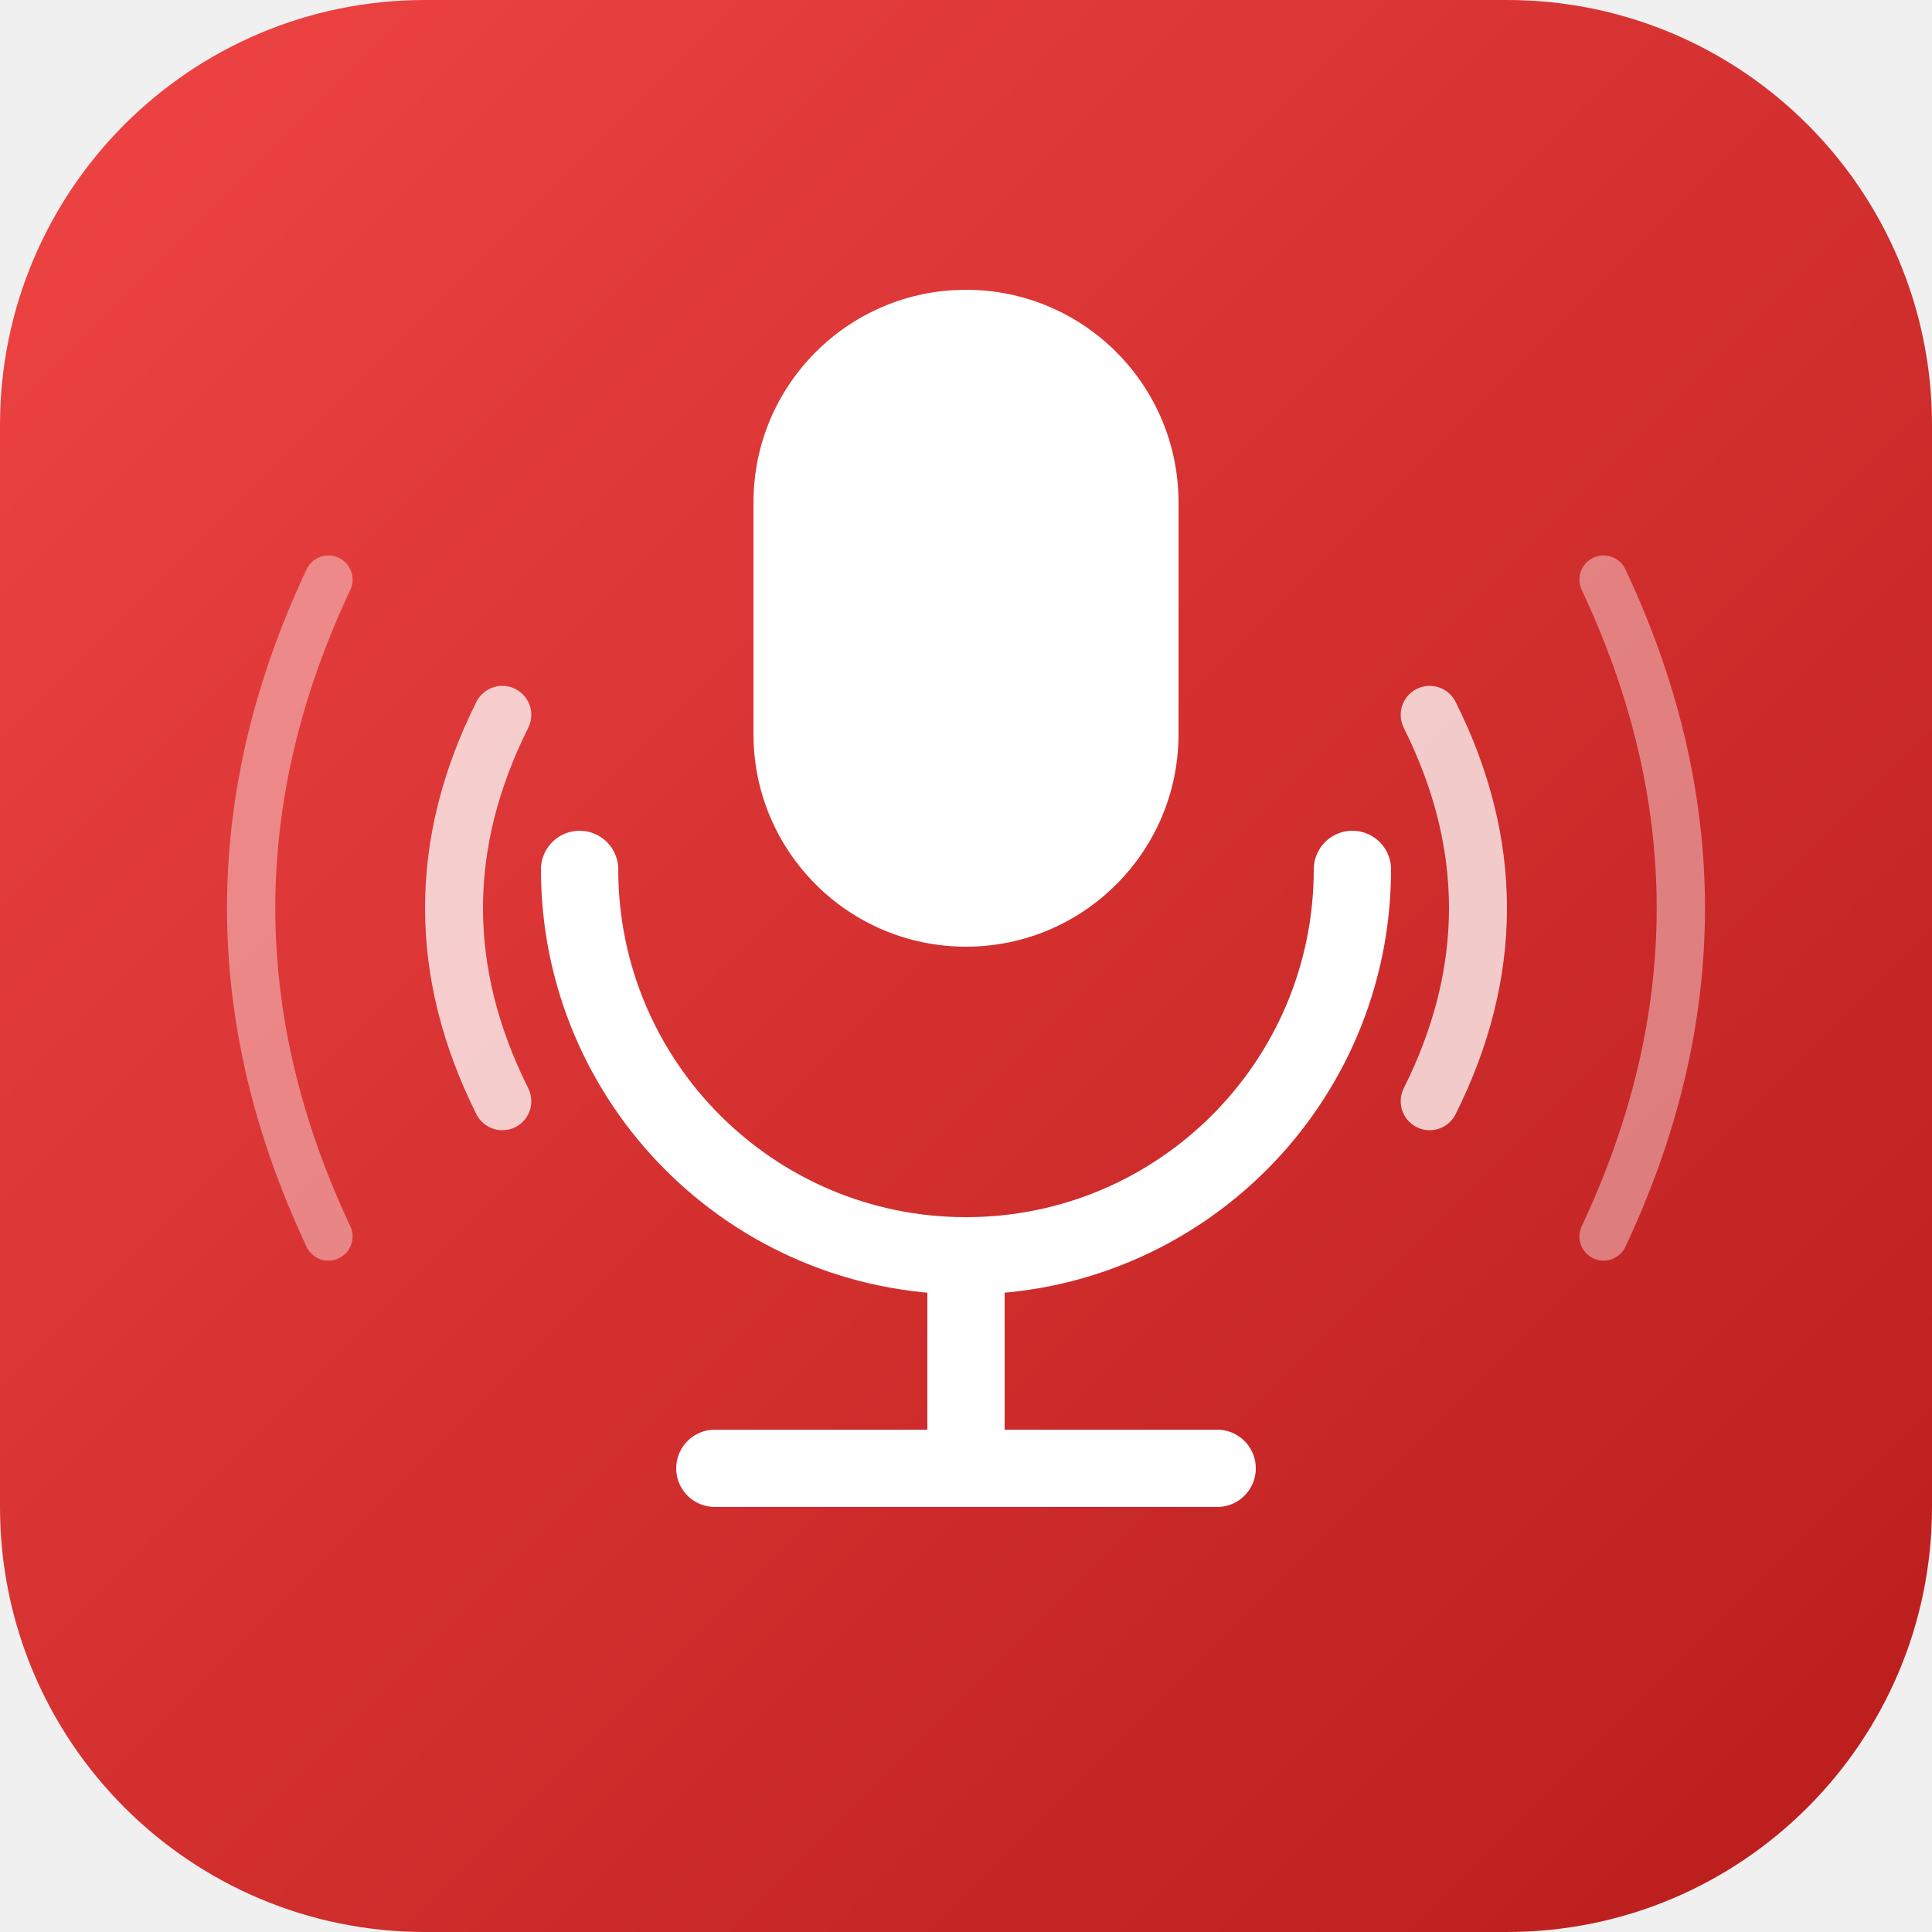
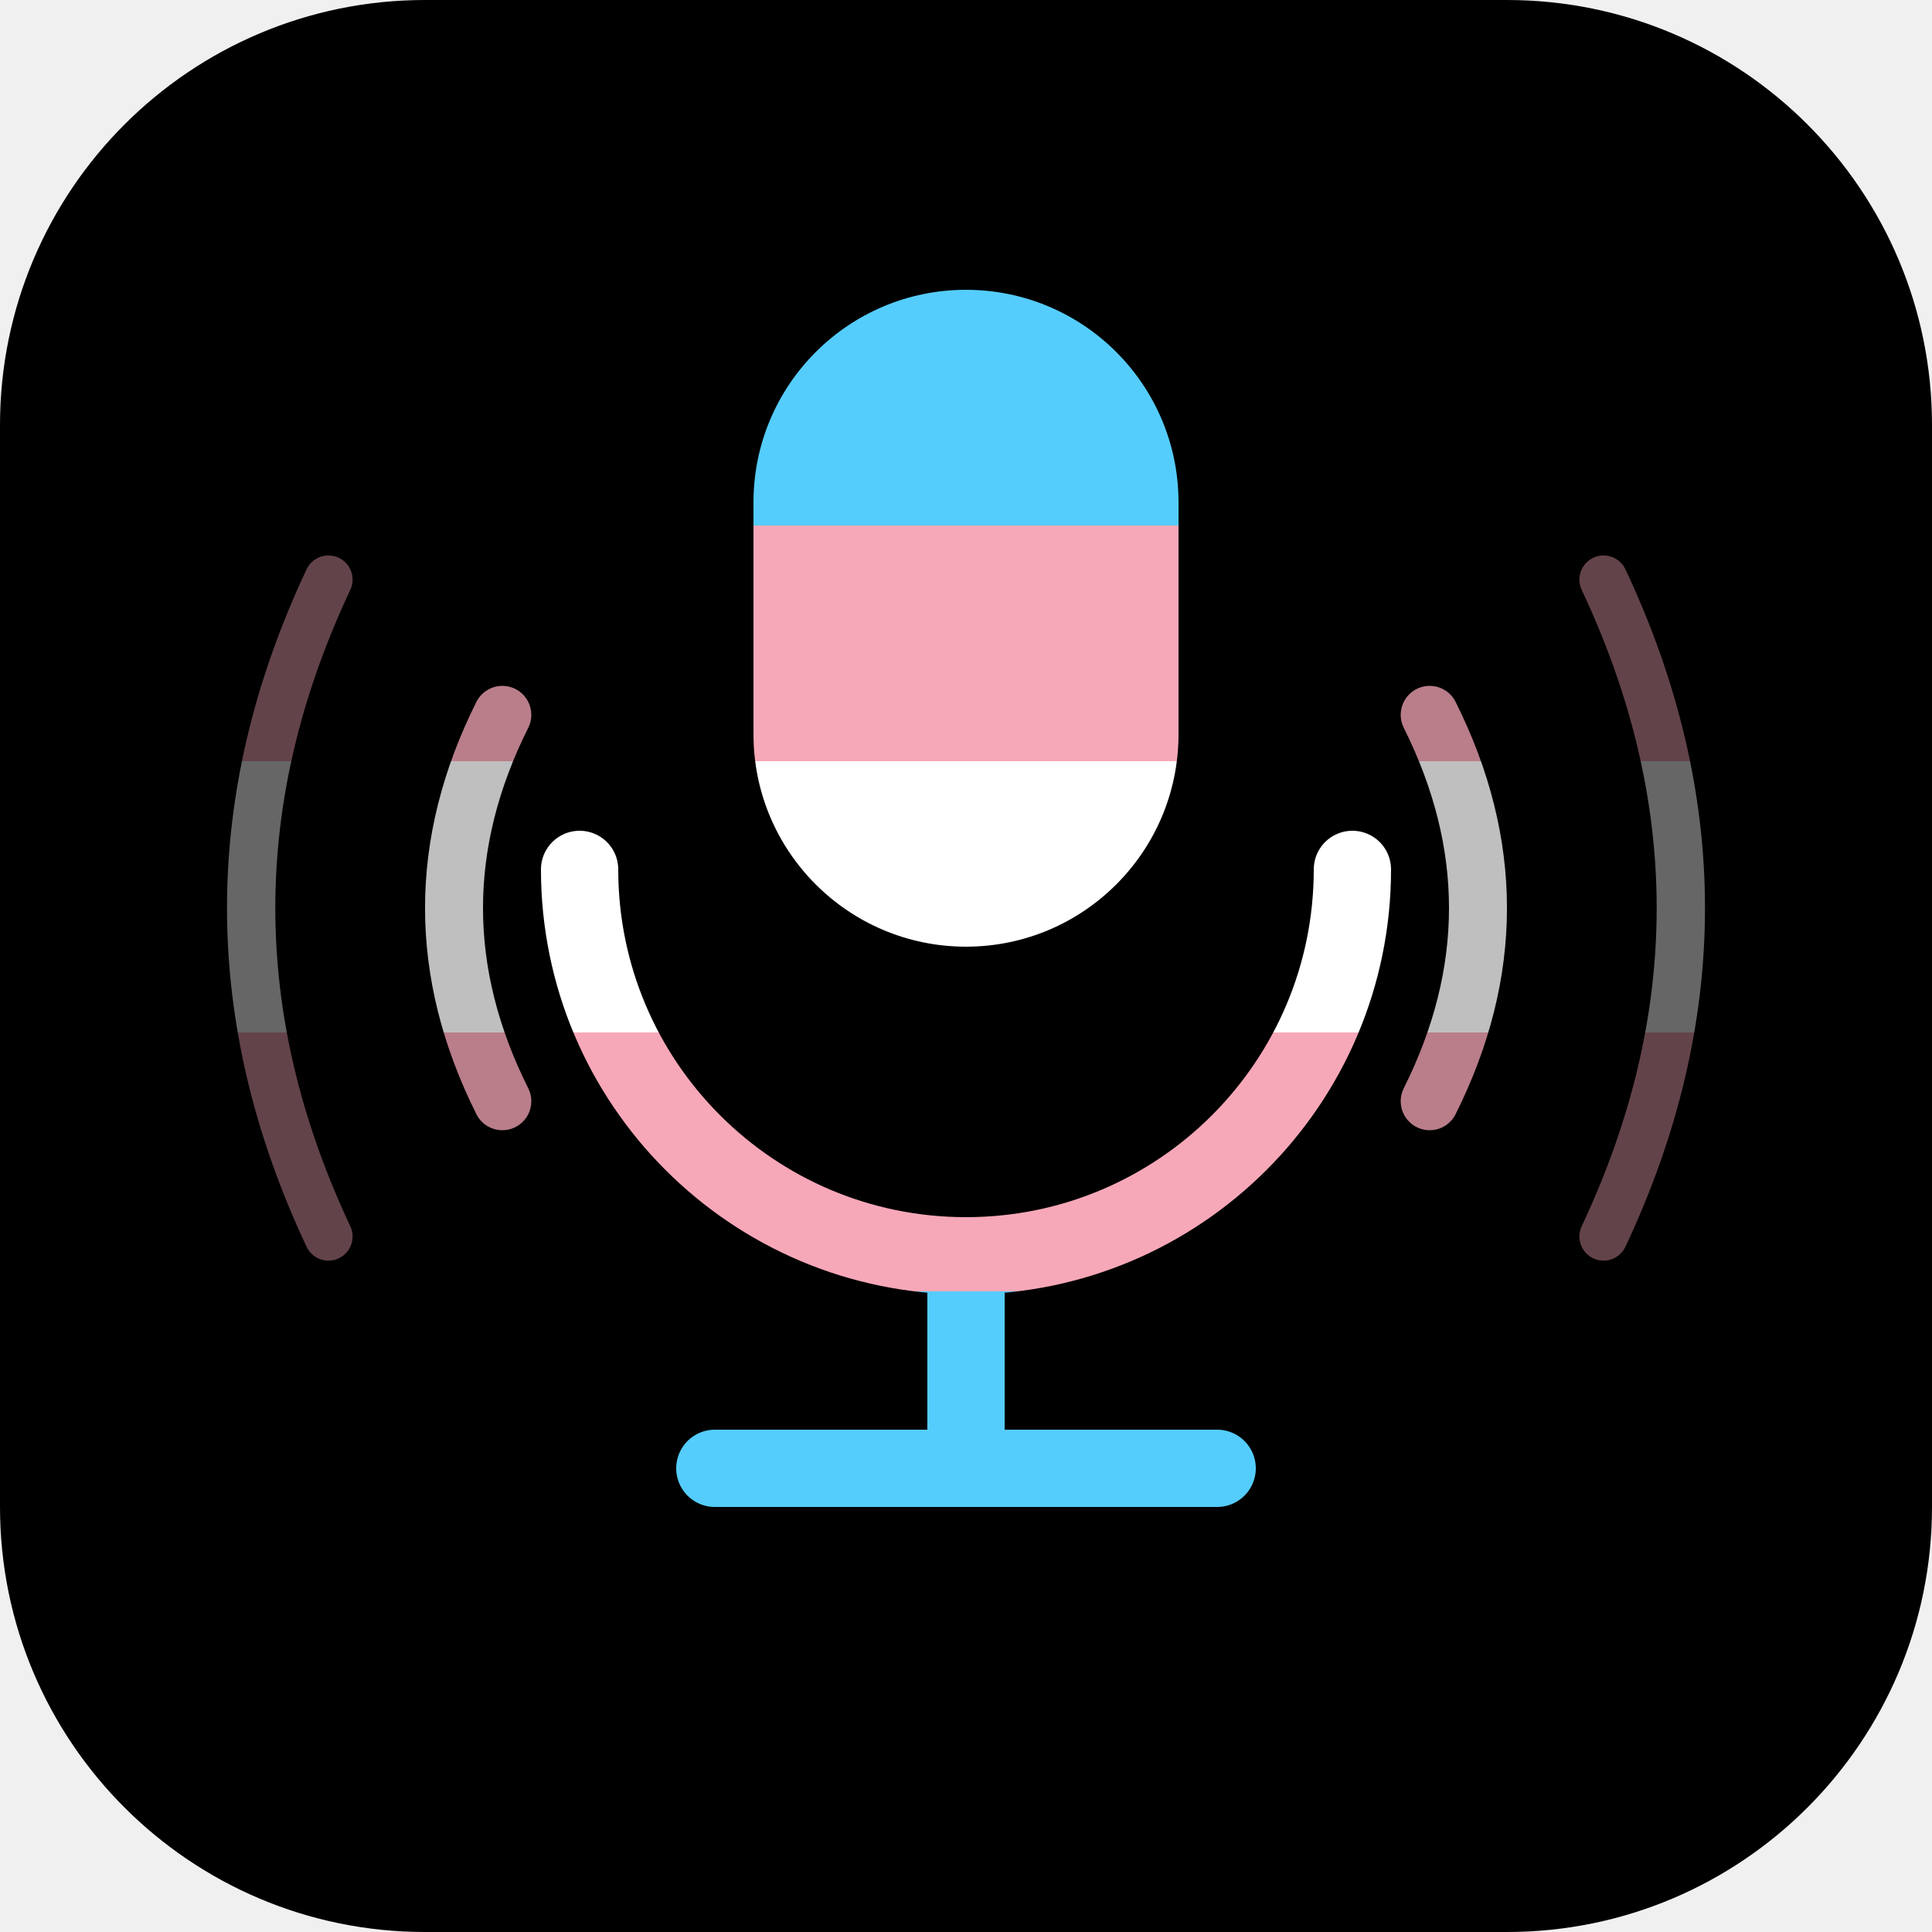
<svg xmlns="http://www.w3.org/2000/svg" viewBox="0 0 100 100">
  <defs>
-     <linearGradient id="bg" x1="0%" y1="0%" x2="100%" y2="100%">
-       <stop offset="0%" stop-color="#EF4444" />
-       <stop offset="100%" stop-color="#B91C1C" />
+     <linearGradient id="flag" x1="0" y1="15" x2="0" y2="76" gradientUnits="userSpaceOnUse">
+       <stop offset="0%" stop-color="#55CDFC" />
+       <stop offset="20%" stop-color="#55CDFC" />
+       <stop offset="20%" stop-color="#F7A8B8" />
+       <stop offset="40%" stop-color="#F7A8B8" />
+       <stop offset="40%" stop-color="#FFFFFF" />
+       <stop offset="63%" stop-color="#FFFFFF" />
+       <stop offset="63%" stop-color="#F7A8B8" />
+       <stop offset="85%" stop-color="#F7A8B8" />
+       <stop offset="85%" stop-color="#55CDFC" />
+       <stop offset="100%" stop-color="#55CDFC" />
    </linearGradient>
+     <mask id="mic">
+       <rect x="39" y="15" width="22" height="34" rx="11" fill="white" />
+       <path d="M 30 45 A 20 20 0 0 0 70 45" stroke="white" stroke-width="4" fill="none" stroke-linecap="round" />
+       <line x1="50" y1="65" x2="50" y2="76" stroke="white" stroke-width="4" stroke-linecap="round" />
+       <line x1="37" y1="76" x2="63" y2="76" stroke="white" stroke-width="4" stroke-linecap="round" />
+       <path d="M 26 37 Q 21 47 26 57" stroke="white" stroke-width="3" fill="none" stroke-linecap="round" stroke-opacity="0.75" />
+       <path d="M 74 37 Q 79 47 74 57" stroke="white" stroke-width="3" fill="none" stroke-linecap="round" stroke-opacity="0.75" />
+       <path d="M 17 30 Q 9 47 17 64" stroke="white" stroke-width="2.5" fill="none" stroke-linecap="round" stroke-opacity="0.4" />
+       <path d="M 83 30 Q 91 47 83 64" stroke="white" stroke-width="2.5" fill="none" stroke-linecap="round" stroke-opacity="0.4" />
+     </mask>
  </defs>
-   <rect width="100" height="100" rx="22" fill="url(#bg)" />
-   <rect x="39" y="15" width="22" height="34" rx="11" fill="white" />
-   <path d="M 30 45 A 20 20 0 0 0 70 45" stroke="white" stroke-width="4" fill="none" stroke-linecap="round" />
-   <line x1="50" y1="65" x2="50" y2="76" stroke="white" stroke-width="4" stroke-linecap="round" />
-   <line x1="37" y1="76" x2="63" y2="76" stroke="white" stroke-width="4" stroke-linecap="round" />
-   <path d="M 26 37 Q 21 47 26 57" stroke="white" stroke-width="3" fill="none" stroke-linecap="round" opacity="0.75" />
-   <path d="M 74 37 Q 79 47 74 57" stroke="white" stroke-width="3" fill="none" stroke-linecap="round" opacity="0.75" />
-   <path d="M 17 30 Q 9 47 17 64" stroke="white" stroke-width="2.5" fill="none" stroke-linecap="round" opacity="0.4" />
-   <path d="M 83 30 Q 91 47 83 64" stroke="white" stroke-width="2.5" fill="none" stroke-linecap="round" opacity="0.4" />
+   <rect width="100" height="100" rx="22" fill="black" />
+   <rect width="100" height="100" fill="url(#flag)" mask="url(#mic)" />
</svg>
